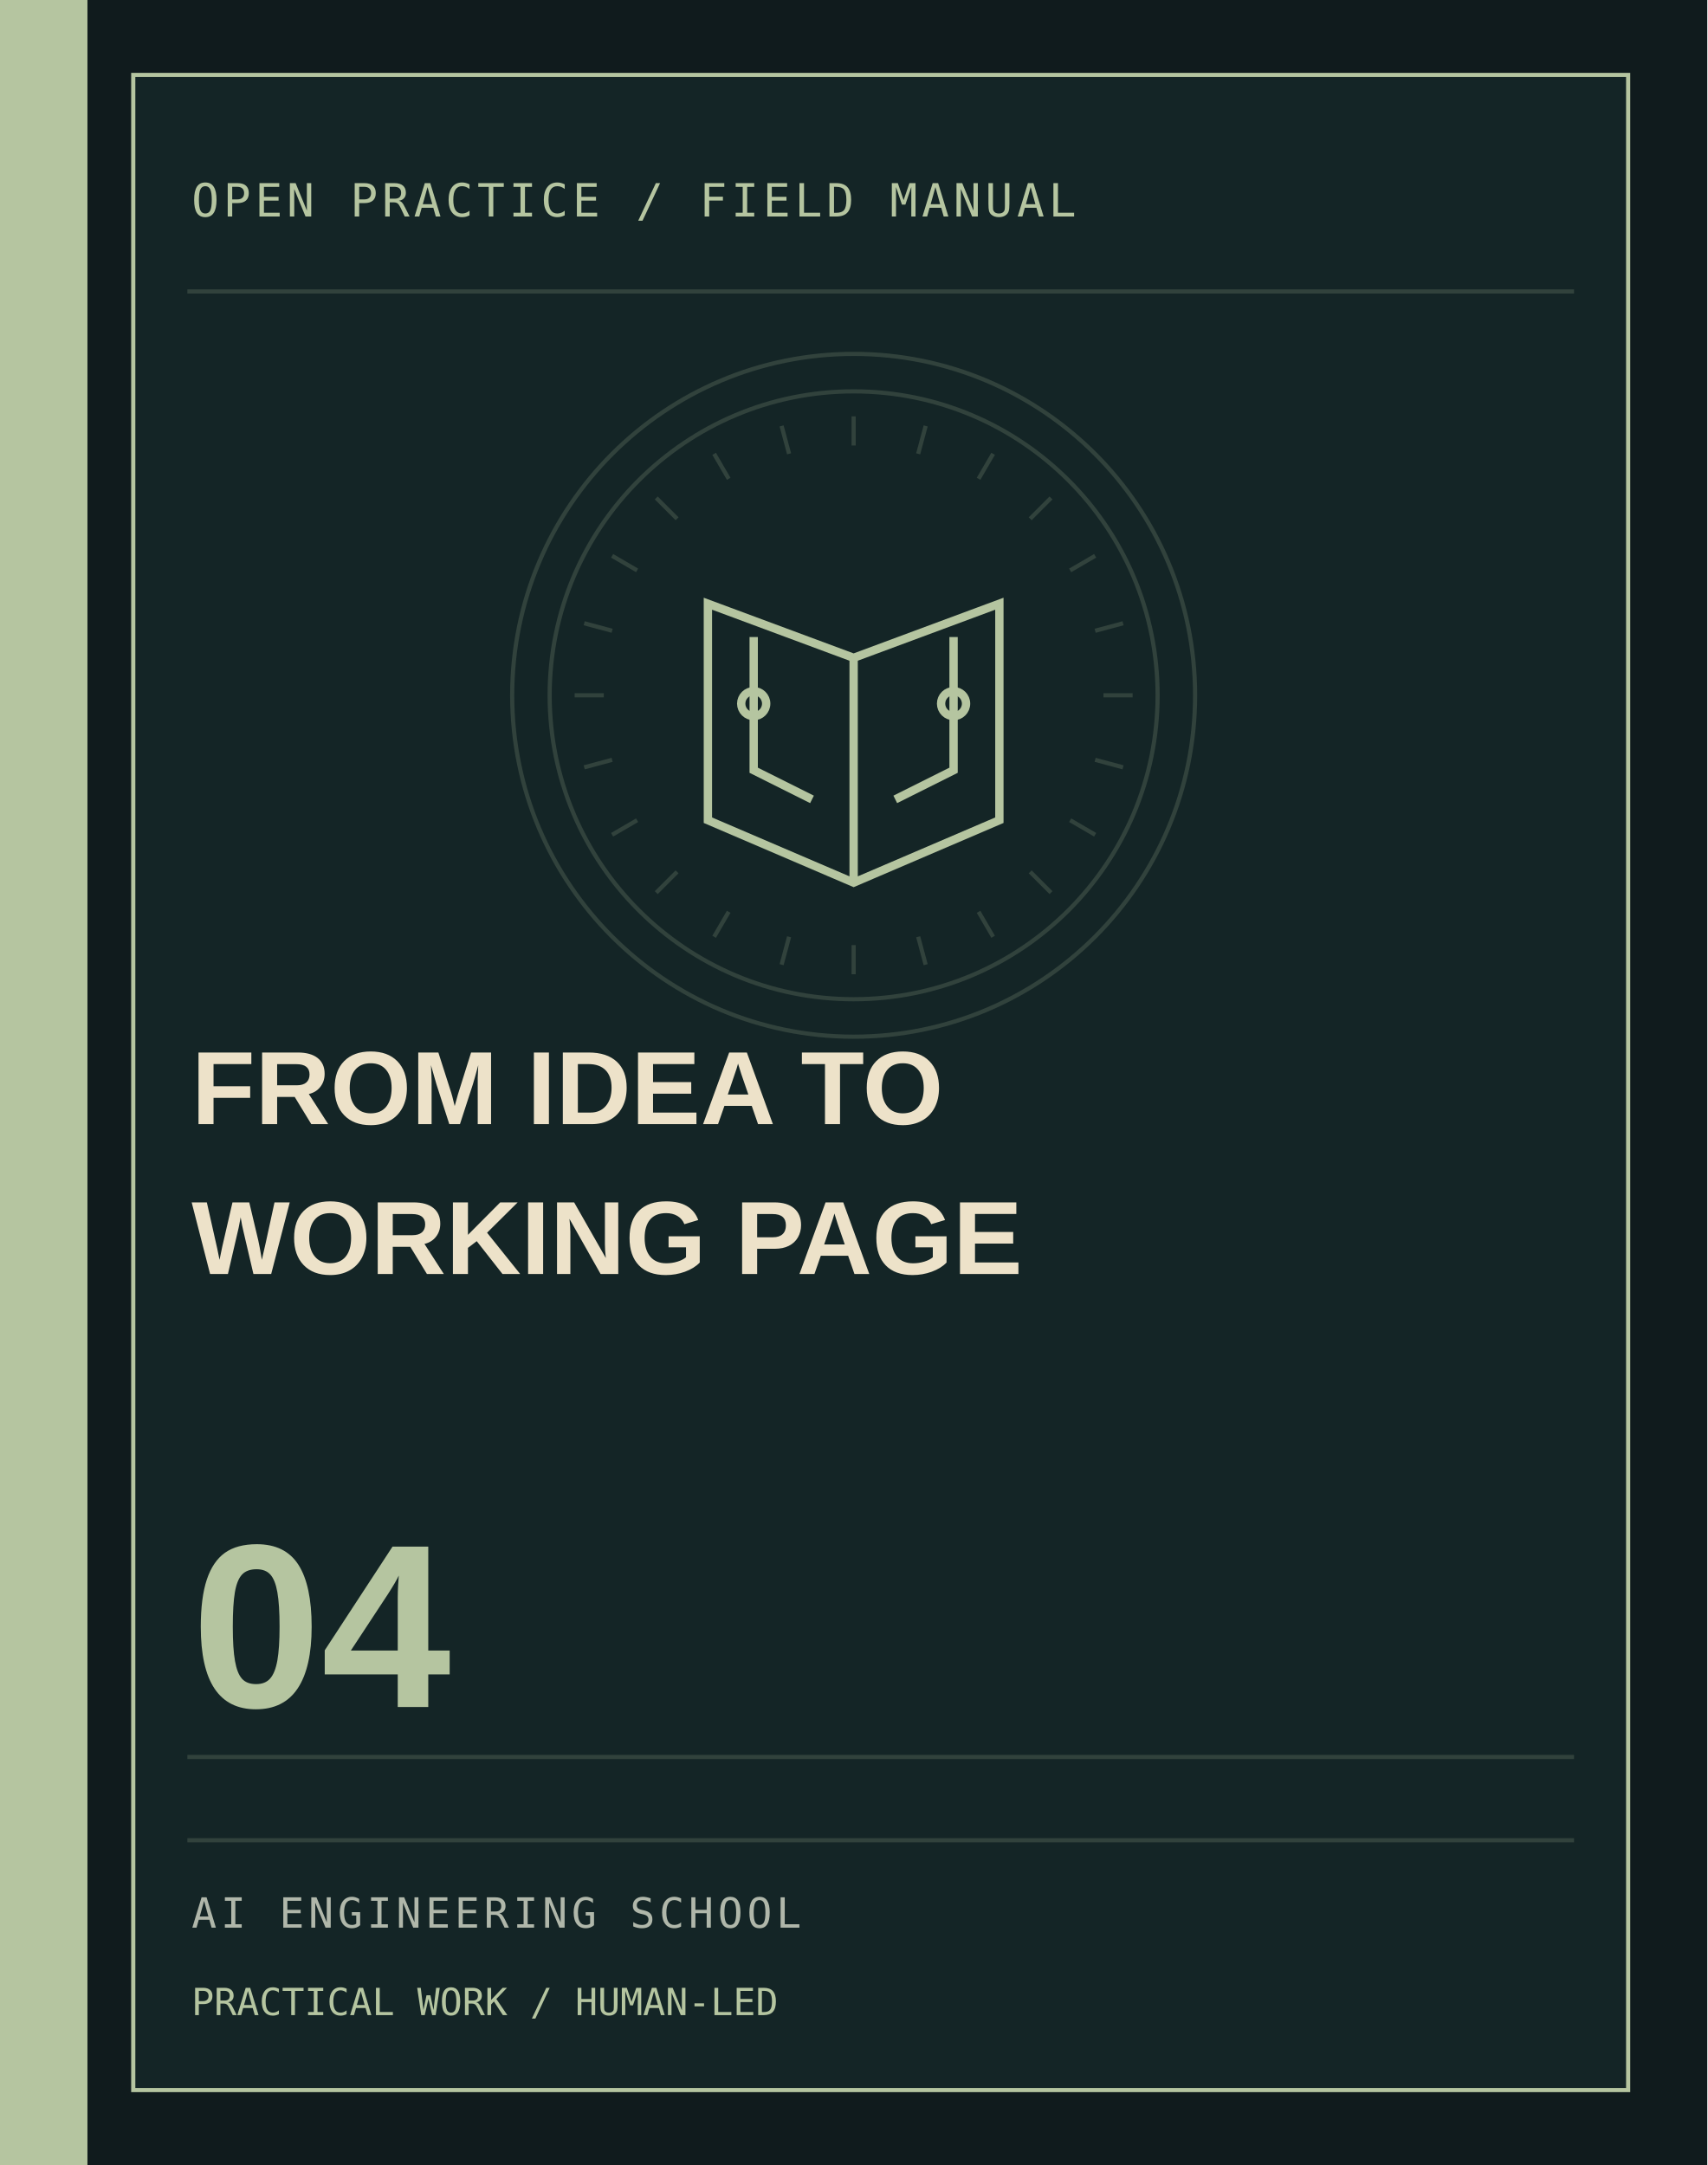
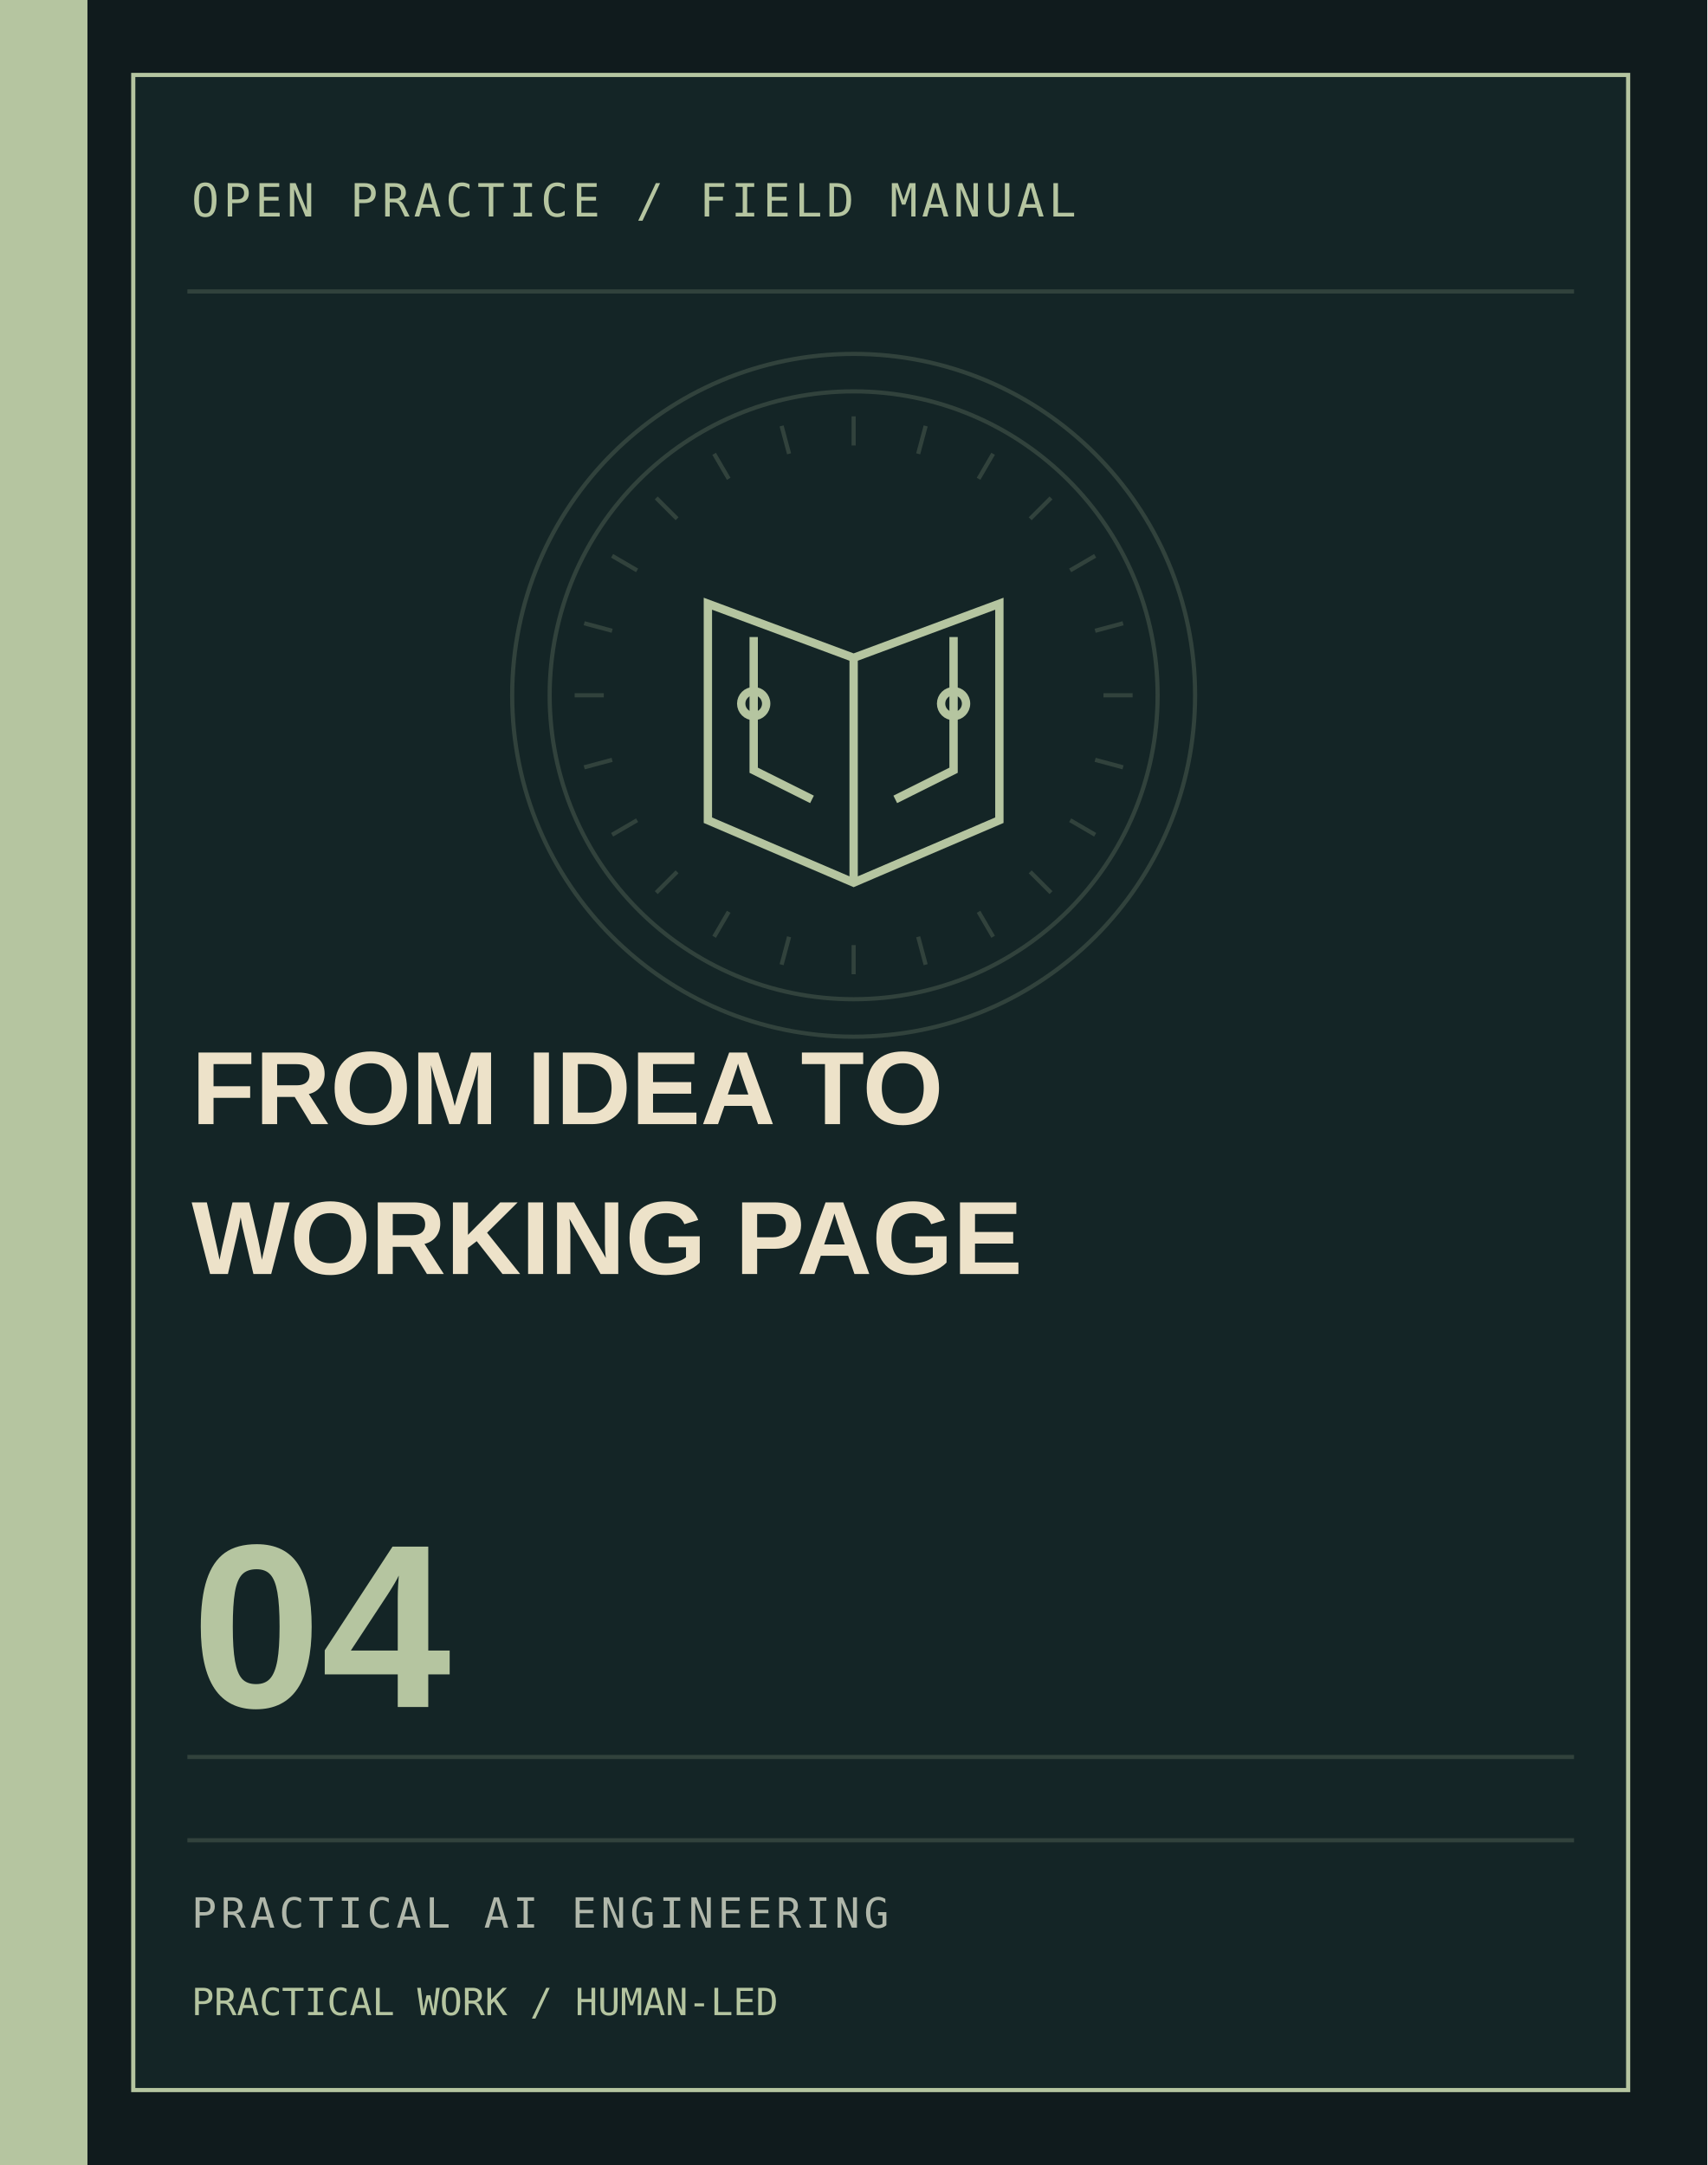
<svg xmlns="http://www.w3.org/2000/svg" viewBox="0 0 410 520">
  <rect width="410" height="520" fill="#101b1d" />
  <path d="M0 0H21V520H0" fill="#b5c5a0" />
  <rect x="32" y="18" width="359" height="484" fill="#142526" stroke="#b5c5a0" stroke-width="1" />
  <g fill="none" stroke="#b5c5a0" opacity=".18">
    <path d="M45 70H378M45 422H378M45 442H378" />
    <circle cx="205" cy="167" r="82" />
    <circle cx="205" cy="167" r="73" />
    <path d="M265.0,167.0 L272.0,167.0" />
    <path d="M263.0,182.5 L269.7,184.3" />
    <path d="M257.0,197.0 L263.0,200.5" />
    <path d="M247.4,209.4 L252.4,214.4" />
    <path d="M235.0,219.0 L238.5,225.0" />
    <path d="M220.5,225.0 L222.3,231.7" />
    <path d="M205.0,227.0 L205.0,234.0" />
    <path d="M189.5,225.0 L187.7,231.7" />
    <path d="M175.0,219.0 L171.5,225.0" />
    <path d="M162.6,209.4 L157.6,214.4" />
    <path d="M153.0,197.0 L147.0,200.5" />
    <path d="M147.0,182.5 L140.3,184.3" />
    <path d="M145.0,167.0 L138.0,167.0" />
    <path d="M147.0,151.5 L140.3,149.7" />
    <path d="M153.0,137.0 L147.0,133.5" />
    <path d="M162.6,124.6 L157.6,119.6" />
    <path d="M175.0,115.0 L171.5,109.0" />
    <path d="M189.5,109.0 L187.7,102.3" />
    <path d="M205.0,107.0 L205.0,100.0" />
    <path d="M220.5,109.0 L222.3,102.3" />
    <path d="M235.0,115.0 L238.5,109.0" />
    <path d="M247.4,124.6 L252.4,119.6" />
    <path d="M257.0,137.0 L263.0,133.5" />
    <path d="M263.0,151.5 L269.7,149.7" />
  </g>
  <g fill="none" stroke="#b5c5a0" stroke-width="2">
    <path d="M170 145L205 158L240 145V197L205 212L170 197Z M205 158V212 M181 153V185L195 192 M229 153V185L215 192" />
    <circle cx="181" cy="169" r="3" />
    <circle cx="229" cy="169" r="3" />
  </g>
  <text x="46" y="52" fill="#b5c5a0" font-size="11" font-family="monospace" letter-spacing="1">OPEN PRACTICE / FIELD MANUAL</text>
  <text x="46" y="270" fill="#ede2c9" font-size="25" font-weight="900" font-family="Arial,sans-serif">FROM IDEA TO</text>
  <text x="46" y="306" fill="#ede2c9" font-size="25" font-weight="900" font-family="Arial,sans-serif">WORKING PAGE</text>
  <text x="46" y="410" fill="#b5c5a0" font-size="56" font-weight="900" font-family="Arial,sans-serif">04</text>
-   <text x="46" y="463" fill="#b0b7aa" font-size="10" font-family="monospace" letter-spacing="1">AI ENGINEERING SCHOOL</text>
+   <text x="46" y="463" fill="#b0b7aa" font-size="10" font-family="monospace" letter-spacing="1">PRACTICAL AI ENGINEERING</text>
  <text x="46" y="484" fill="#b5c5a0" font-size="9" font-family="monospace">PRACTICAL WORK / HUMAN-LED</text>
</svg>
